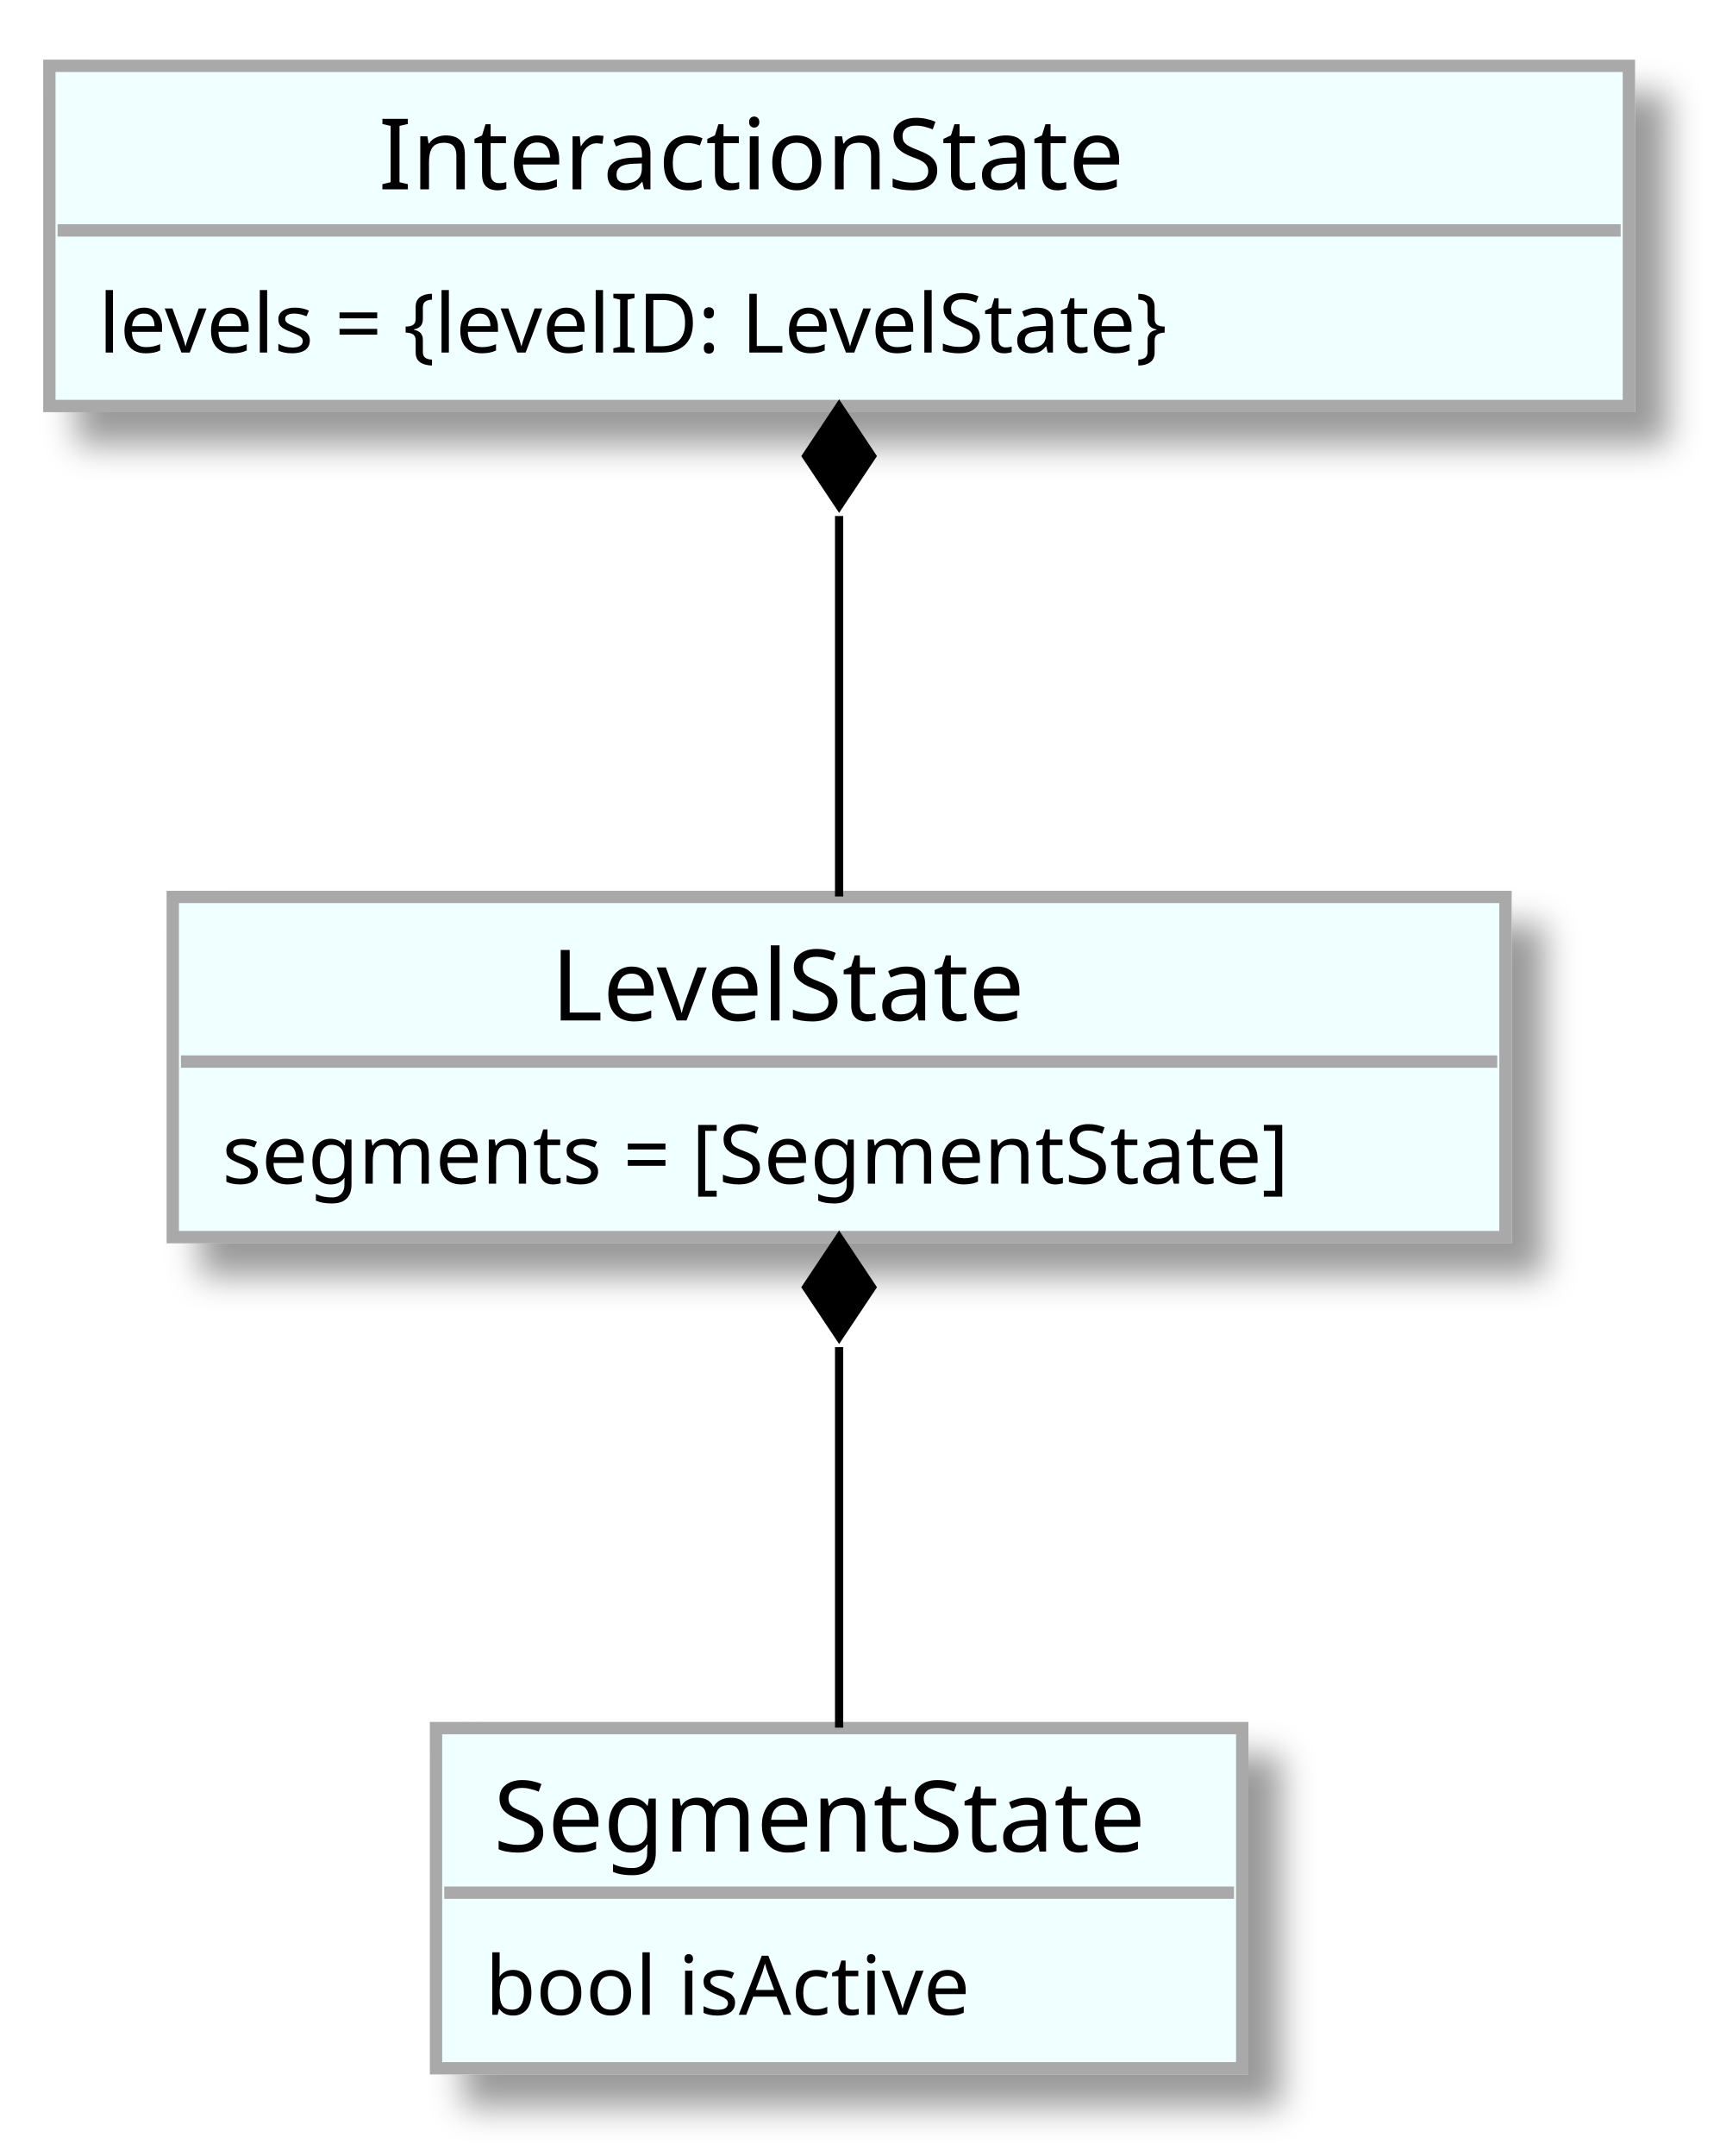
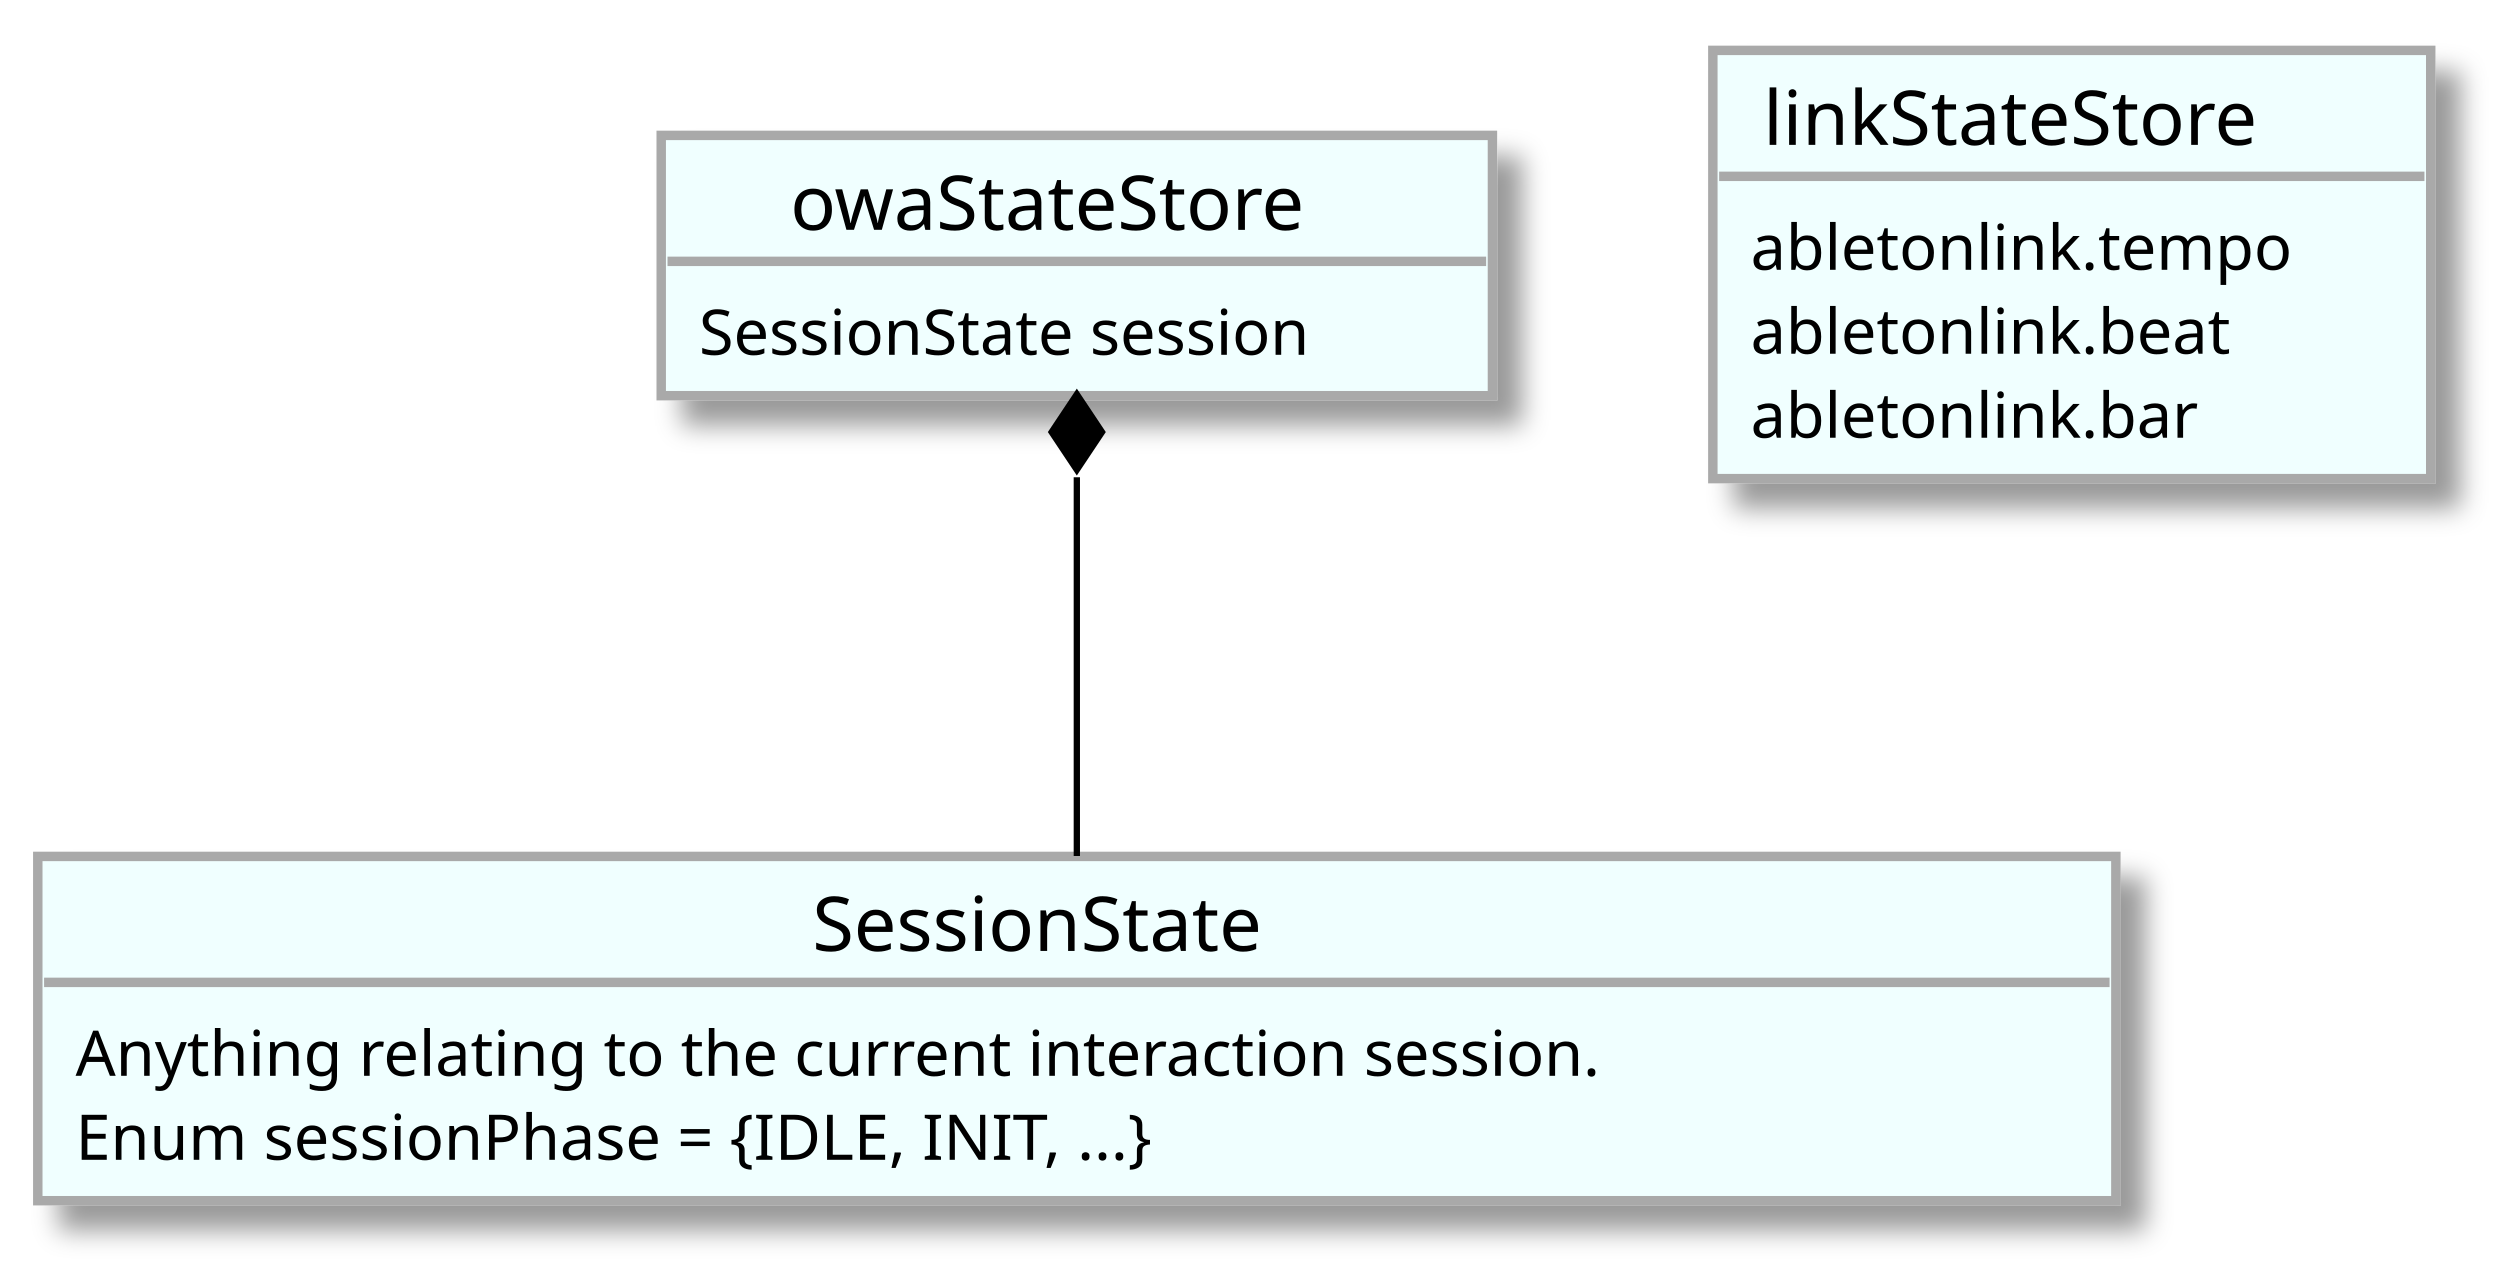
- <svg xmlns="http://www.w3.org/2000/svg" contentScriptType="application/ecmascript" contentStyleType="text/css" height="262px" preserveAspectRatio="none" style="width:209px;height:262px;" version="1.1" viewBox="0 0 209 262" width="209px" zoomAndPan="magnify">
+ <svg xmlns="http://www.w3.org/2000/svg" contentScriptType="application/ecmascript" contentStyleType="text/css" height="201px" preserveAspectRatio="none" style="width:397px;height:201px;" version="1.1" viewBox="0 0 397 201" width="397px" zoomAndPan="magnify">
  <defs>
-     <filter height="300%" id="f19p3yh96v1xmm" width="300%" x="-1" y="-1">
+     <filter height="300%" id="f1xh2wqnyplkom" width="300%" x="-1" y="-1">
      <feGaussianBlur result="blurOut" stdDeviation="2.0" />
      <feColorMatrix in="blurOut" result="blurOut2" type="matrix" values="0 0 0 0 0 0 0 0 0 0 0 0 0 0 0 0 0 0 .4 0" />
      <feOffset dx="4.0" dy="4.0" in="blurOut2" result="blurOut3" />
      <feBlend in="SourceGraphic" in2="blurOut3" mode="normal" />
    </filter>
  </defs>
  <g>
-     <rect fill="#F0FFFF" filter="url(#f19p3yh96v1xmm)" height="41.337" style="stroke: #A9A9A9; stroke-width: 1.5;" width="192" x="6" y="8" />
-     <text fill="#000000" font-family="Monaco" font-size="12" lengthAdjust="spacingAndGlyphs" textLength="112" x="46" y="23.002">InteractionState</text>
-     <line style="stroke: #A9A9A9; stroke-width: 1.5;" x1="7" x2="197" y1="28.002" y2="28.002" />
-     <text fill="#000000" font-family="Monaco" font-size="10" lengthAdjust="spacingAndGlyphs" textLength="180" x="12" y="42.837">levels = {levelID: LevelState}</text>
-     <rect fill="#F0FFFF" filter="url(#f19p3yh96v1xmm)" height="41.337" style="stroke: #A9A9A9; stroke-width: 1.5;" width="162" x="21" y="109" />
-     <text fill="#000000" font-family="Monaco" font-size="12" lengthAdjust="spacingAndGlyphs" textLength="70" x="67" y="124.002">LevelState</text>
-     <line style="stroke: #A9A9A9; stroke-width: 1.5;" x1="22" x2="182" y1="129.002" y2="129.002" />
-     <text fill="#000000" font-family="Monaco" font-size="10" lengthAdjust="spacingAndGlyphs" textLength="150" x="27" y="143.837">segments = [SegmentState]</text>
-     <rect fill="#F0FFFF" filter="url(#f19p3yh96v1xmm)" height="41.337" style="stroke: #A9A9A9; stroke-width: 1.5;" width="98" x="53" y="210" />
-     <text fill="#000000" font-family="Monaco" font-size="12" lengthAdjust="spacingAndGlyphs" textLength="84" x="60" y="225.002">SegmentState</text>
-     <line style="stroke: #A9A9A9; stroke-width: 1.5;" x1="54" x2="150" y1="230.002" y2="230.002" />
-     <text fill="#000000" font-family="Monaco" font-size="10" lengthAdjust="spacingAndGlyphs" textLength="78" x="59" y="244.837">bool isActive</text>
-     <path d="M102,62.706 C102,78.061 102,95.665 102,108.945 " fill="none" id="InteractionState-LevelState" style="stroke: #000000; stroke-width: 1.0;" />
-     <polygon fill="#000000" points="102,49.427,98,55.427,102,61.427,106,55.427,102,49.427" style="stroke: #000000; stroke-width: 1.0;" />
-     <path d="M102,163.707 C102,179.061 102,196.665 102,209.945 " fill="none" id="LevelState-SegmentState" style="stroke: #000000; stroke-width: 1.0;" />
-     <polygon fill="#000000" points="102,150.427,98,156.427,102,162.427,106,156.427,102,150.427" style="stroke: #000000; stroke-width: 1.0;" />
+     <rect fill="#F0FFFF" filter="url(#f1xh2wqnyplkom)" height="41.337" style="stroke: #A9A9A9; stroke-width: 1.5;" width="132" x="105" y="21.5" />
+     <text fill="#000000" font-family="Monaco" font-size="12" lengthAdjust="spacingAndGlyphs" textLength="91" x="125.5" y="36.502">owaStateStore</text>
+     <line style="stroke: #A9A9A9; stroke-width: 1.5;" x1="106" x2="236" y1="41.502" y2="41.502" />
+     <text fill="#000000" font-family="Monaco" font-size="10" lengthAdjust="spacingAndGlyphs" textLength="120" x="111" y="56.337">SessionState session</text>
+     <rect fill="#F0FFFF" filter="url(#f1xh2wqnyplkom)" height="54.672" style="stroke: #A9A9A9; stroke-width: 1.5;" width="330" x="6" y="136" />
+     <text fill="#000000" font-family="Monaco" font-size="12" lengthAdjust="spacingAndGlyphs" textLength="84" x="129" y="151.002">SessionState</text>
+     <line style="stroke: #A9A9A9; stroke-width: 1.5;" x1="7" x2="335" y1="156.002" y2="156.002" />
+     <text fill="#000000" font-family="Monaco" font-size="10" lengthAdjust="spacingAndGlyphs" textLength="318" x="12" y="170.837">Anything relating to the current interaction session.</text>
+     <text fill="#000000" font-family="Monaco" font-size="10" lengthAdjust="spacingAndGlyphs" textLength="222" x="12" y="184.172">Enum sessionPhase = {IDLE, INIT, ...}</text>
+     <rect fill="#F0FFFF" filter="url(#f1xh2wqnyplkom)" height="68.007" style="stroke: #A9A9A9; stroke-width: 1.5;" width="114" x="272" y="8" />
+     <text fill="#000000" font-family="Monaco" font-size="12" lengthAdjust="spacingAndGlyphs" textLength="98" x="280" y="23.002">linkStateStore</text>
+     <line style="stroke: #A9A9A9; stroke-width: 1.5;" x1="273" x2="385" y1="28.002" y2="28.002" />
+     <text fill="#000000" font-family="Monaco" font-size="10" lengthAdjust="spacingAndGlyphs" textLength="102" x="278" y="42.837">abletonlink.tempo</text>
+     <text fill="#000000" font-family="Monaco" font-size="10" lengthAdjust="spacingAndGlyphs" textLength="96" x="278" y="56.172">abletonlink.beat</text>
+     <text fill="#000000" font-family="Monaco" font-size="10" lengthAdjust="spacingAndGlyphs" textLength="90" x="278" y="69.507">abletonlink.bar</text>
+     <path d="M171,75.79 C171,94.744 171,118.092 171,135.932 " fill="none" id="owaStateStore-SessionState" style="stroke: #000000; stroke-width: 1.0;" />
+     <polygon fill="#000000" points="171,62.611,167,68.611,171,74.611,175,68.611,171,62.611" style="stroke: #000000; stroke-width: 1.0;" />
  </g>
</svg>
